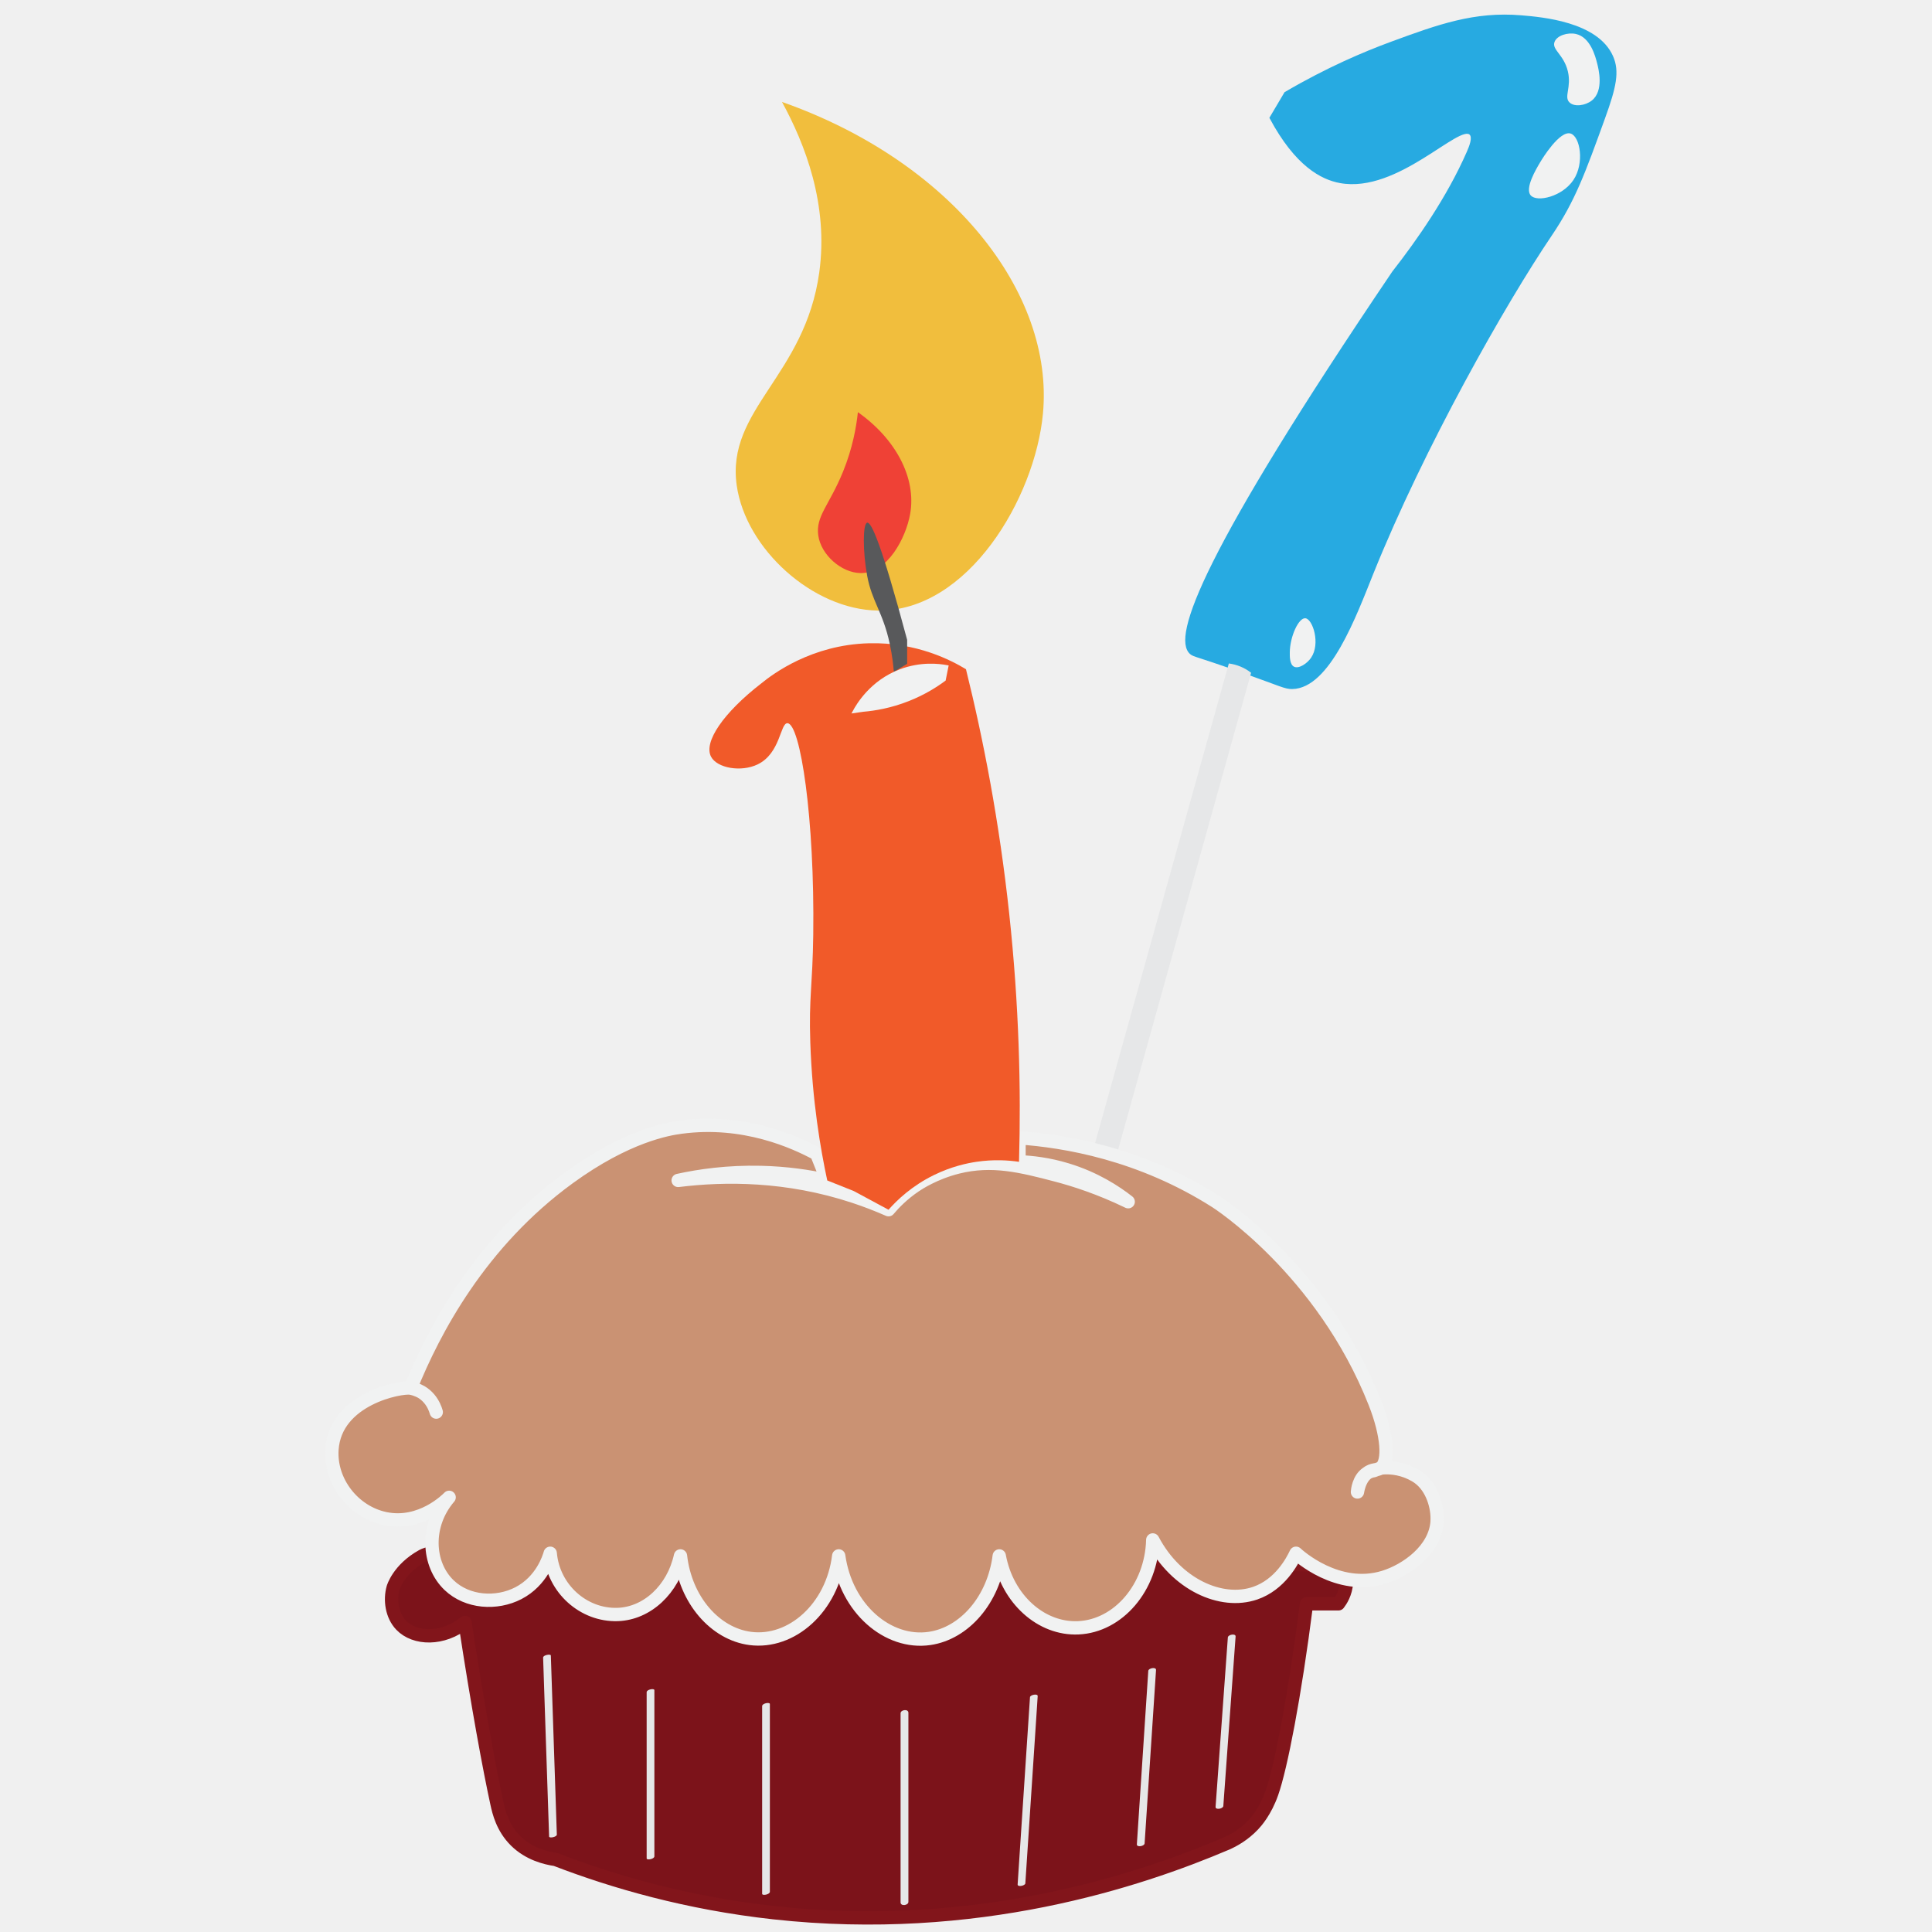
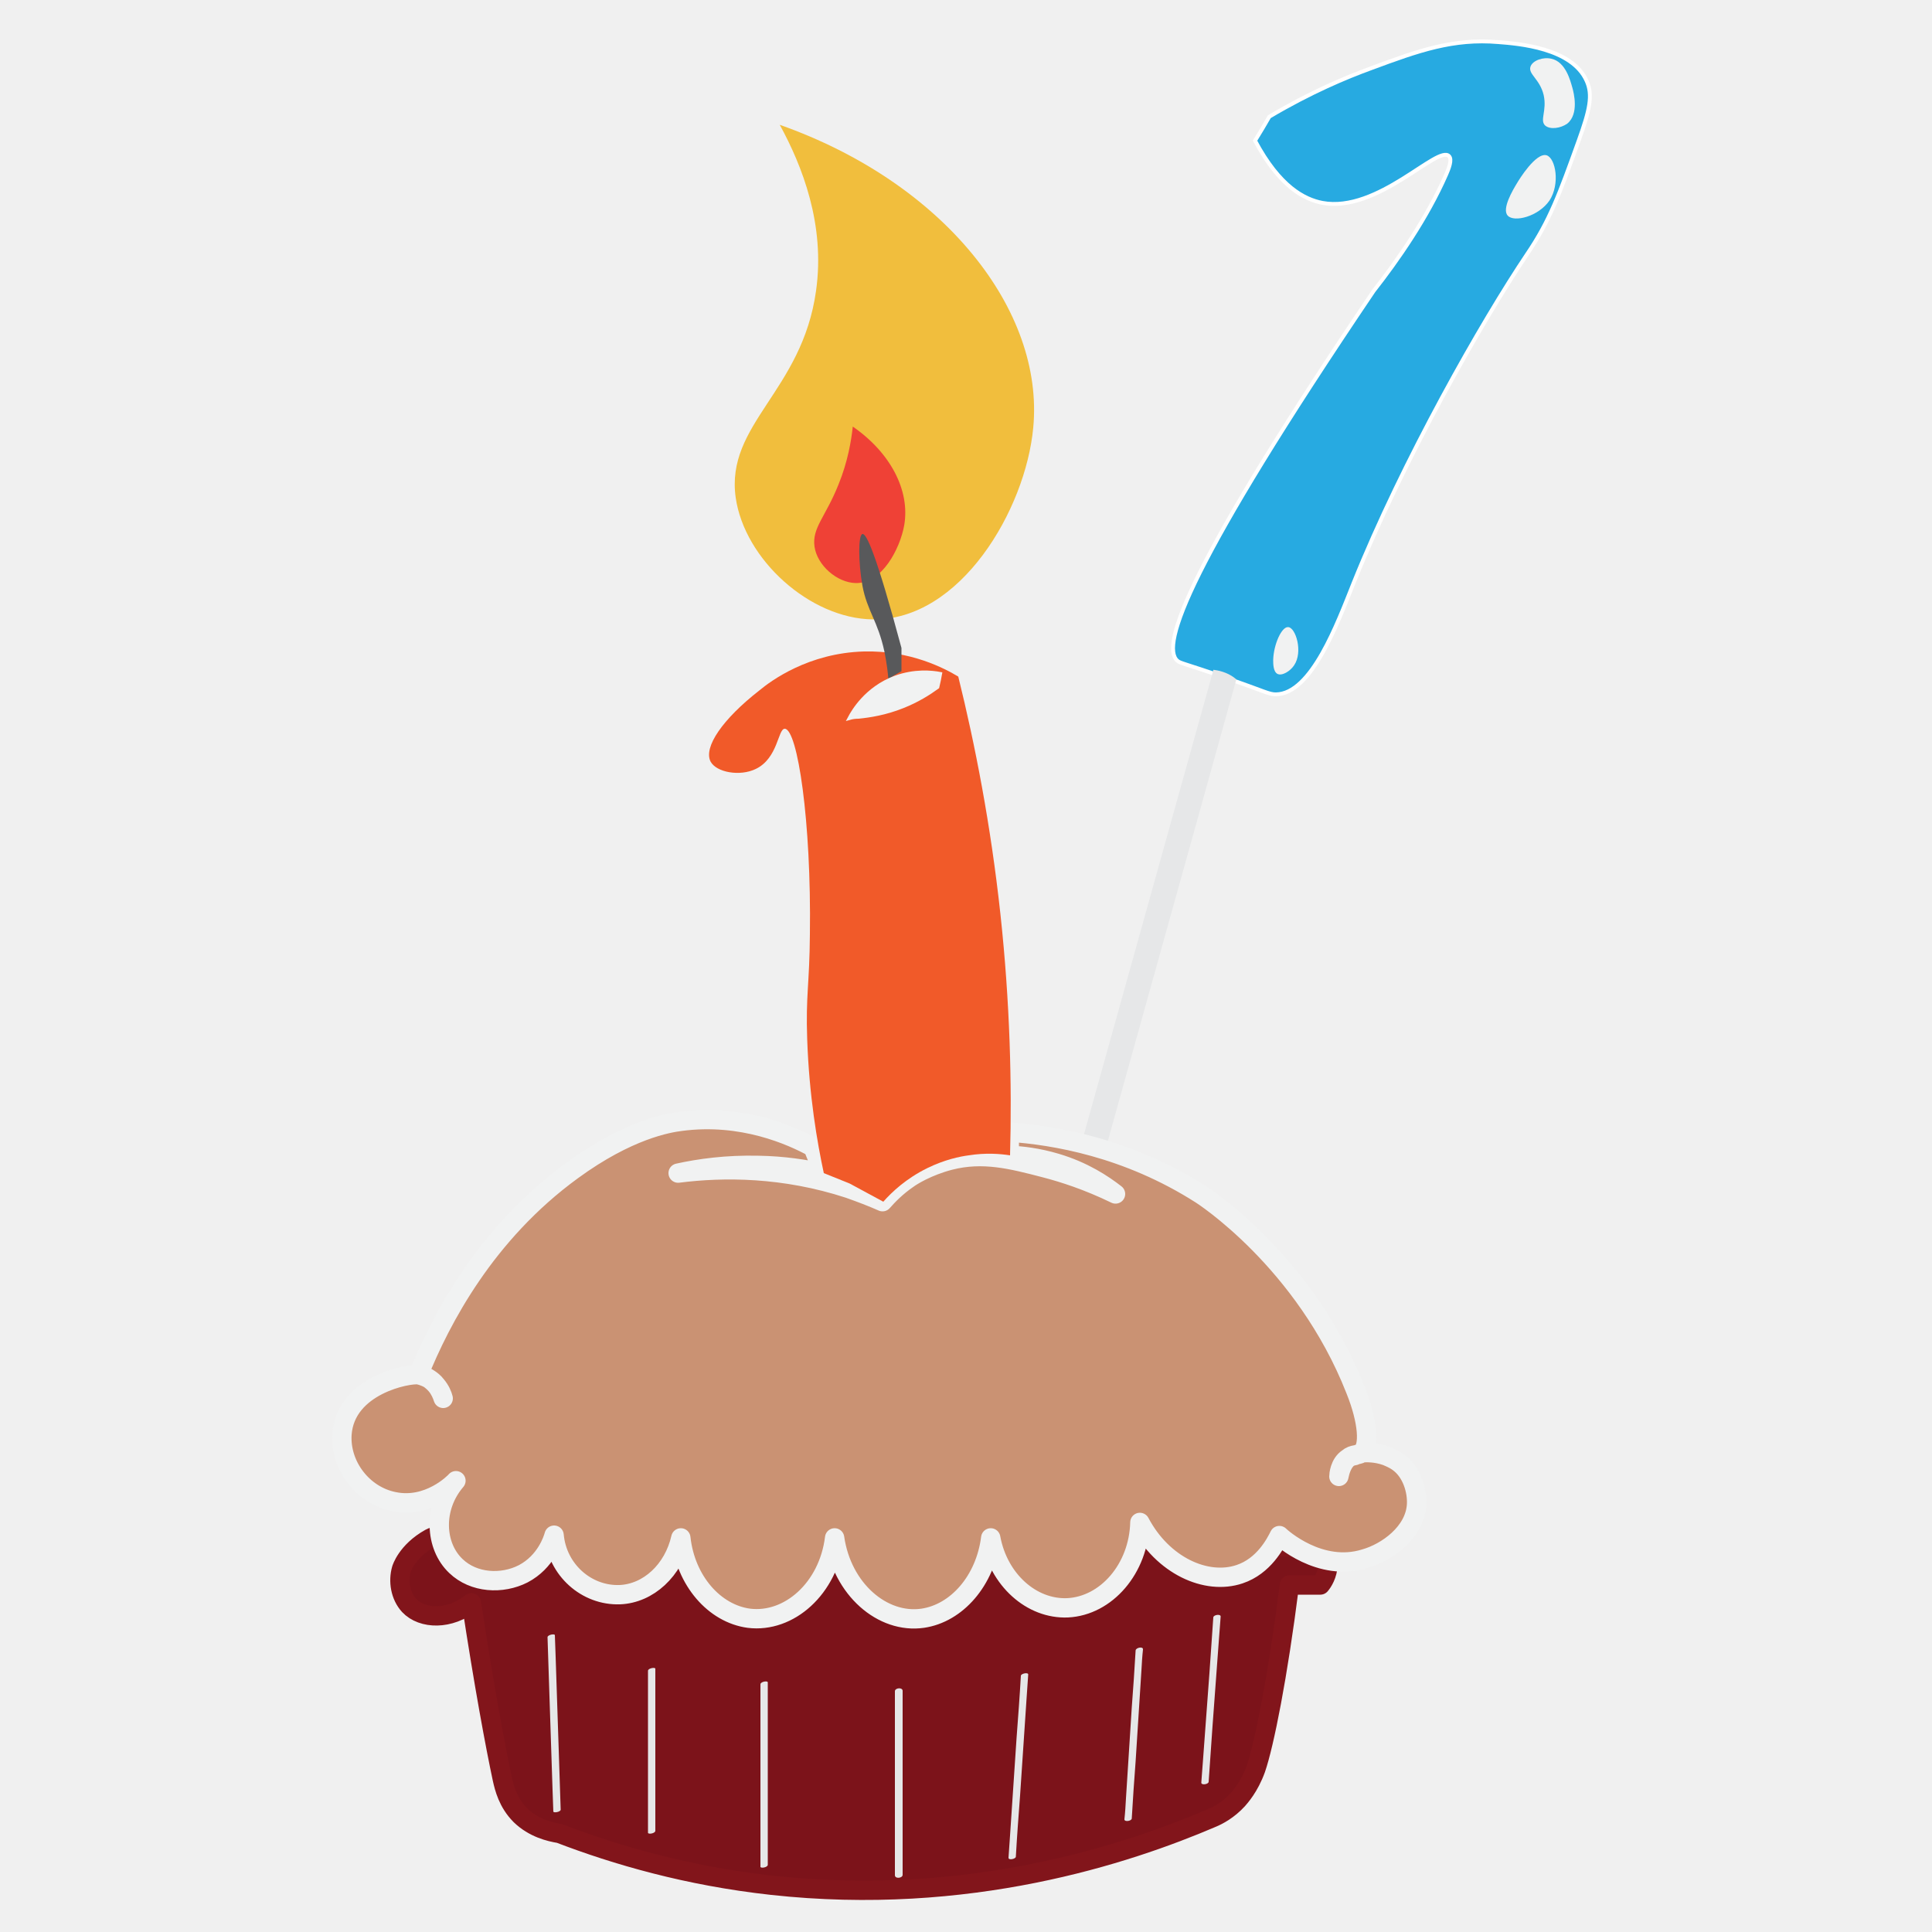
- <svg xmlns="http://www.w3.org/2000/svg" id="Layer_1" viewBox="0 0 725.5 725.5">
-   <path d="M500.5,588.09c-5.43-.24-12.69-.56-21.42-.94-1.98,3.42-4.52,6.22-7.53,8.07-9.51,5.86-23.64,2.36-32.8-9.73-2.37-.09-4.78-.19-7.22-.28-3.86,13.02-14.32,22.46-26.38,23.01-13.35.61-25.64-9.82-29.28-25.03-.24,0-.48-.02-.72-.02-2.64,15.49-13.32,27.24-25.92,29.05-15.53,2.23-31.21-11.03-34.04-30.82-.02,0-.04,0-.05,0-2.47,19.48-17.76,32.83-33.17,30.82-13.23-1.72-24.39-14.48-26.21-31-2.82,12.64-12.54,21.62-23.59,22-11.88.41-22.66-9.21-25.32-22.95,0,0-.01,0-.02,0-2.26,14.66-15.18,22.84-25.33,18.95-6.24-2.39-10.98-9.17-12.27-17.2-5.31.59-8.96,1.33-10.61,2.24-9.04,5.01-11,12-11,12-1.28,4.56-.49,10.35,3,14,5.12,5.36,15.66,5.71,24-1,4.78,31.42,9.27,55.51,12,68,.7,3.22,2.08,9.13,7,14,5.01,4.96,11.31,6.46,15,7,21.75,8.37,49.41,16.41,82,20,75.92,8.36,137.12-12.01,170-26,2.49-1.1,6.4-3.19,10-7,.93-.98,4.52-4.92,7-12,3.35-9.56,8.5-35.73,13-71h12c.84-1.09,2.78-3.92,3-8,.07-1.24-.05-2.36-.23-3.33-1.64-.95-3.28-1.9-4.92-2.85Z" fill="#7c131a" stroke="#82151b" stroke-linejoin="round" stroke-width="5" />
-   <path d="M203.95,622.46c.25,7.6.51,15.2.76,22.8.4,12.02.81,24.04,1.21,36.06.09,2.78.19,5.57.28,8.35.02.7,2.93.19,2.9-.78-.25-7.6-.51-15.2-.76-22.8-.4-12.02-.81-24.04-1.21-36.06-.09-2.78-.19-5.57-.28-8.35-.02-.7-2.93-.19-2.9.78h0Z" fill="#e6e7e8" stroke-width="0" />
-   <path d="M242.83,635.45v21.14c0,11.18,0,22.37,0,33.55v7.73c0,.77,2.9.26,2.9-.78v-21.14c0-11.18,0-22.37,0-33.55v-7.73c0-.77-2.9-.26-2.9.78h0Z" fill="#e6e7e8" stroke-width="0" />
-   <path d="M286.2,640.67v23.81c0,12.65,0,25.31,0,37.96v8.72c0,.8,2.9.28,2.9-.78v-23.81c0-12.65,0-25.31,0-37.96v-8.72c0-.8-2.9-.28-2.9.78h0Z" fill="#e6e7e8" stroke-width="0" />
-   <path d="M338.18,643.38c0,7.98,0,15.96,0,23.94,0,12.77,0,25.53,0,38.3,0,2.92,0,5.84,0,8.76,0,1.56,2.94,1.16,2.94-.2,0-7.98,0-15.96,0-23.94,0-12.77,0-25.53,0-38.3,0-2.92,0-5.84,0-8.76,0-1.56-2.94-1.16-2.94.2h0Z" fill="#e6e7e8" stroke-width="0" />
-   <path d="M386.78,637.33c-.52,7.92-1.04,15.83-1.57,23.75-.83,12.62-1.66,25.24-2.5,37.86-.19,2.9-.38,5.8-.57,8.7-.07,1.08,2.83.49,2.89-.4.52-7.92,1.04-15.83,1.57-23.75.83-12.62,1.66-25.24,2.5-37.86.19-2.9.38-5.8.57-8.7.07-1.08-2.83-.49-2.89.4h0Z" fill="#e6e7e8" stroke-width="0" />
-   <path d="M431.2,627.44c-.48,7.34-.97,14.68-1.45,22.02-.77,11.69-1.54,23.39-2.31,35.08-.18,2.68-.35,5.35-.53,8.03-.08,1.25,2.84.72,2.91-.33.48-7.34.97-14.68,1.45-22.02.77-11.69,1.54-23.39,2.31-35.08.18-2.68.35-5.35.53-8.03.08-1.25-2.84-.72-2.91.33h0Z" fill="#e6e7e8" stroke-width="0" />
-   <path d="M461.08,614.87c-.52,7.17-1.04,14.35-1.56,21.52l-2.48,34.28c-.19,2.61-.38,5.23-.57,7.84-.09,1.26,2.83.73,2.91-.33.52-7.17,1.04-14.35,1.56-21.52l2.48-34.28c.19-2.61.38-5.23.57-7.84.09-1.26-2.83-.73-2.91.33h0Z" fill="#e6e7e8" stroke-width="0" />
-   <path d="M447.25,245.25c1.16,1,2.37.83,19.1,6.78,14.86,5.29,16.26,6.26,18.9,6.22,13.76-.2,23.67-27.27,30-43,19.14-47.57,49.78-101.55,67-127,8.78-12.97,12.52-23.32,20-44,4.19-11.57,5.48-17.42,3-23-5.61-12.62-26.27-14.35-34-15-17.48-1.47-30.93,3.33-49,10-9.8,3.62-23.68,9.45-39.52,18.74-1.83,3.09-3.65,6.17-5.48,9.26,9.57,17.84,19.16,22.74,26,24,21.47,3.97,44.64-22.47,49-18,1.38,1.41-.09,4.92-1,7-7.46,17.05-18.88,33.34-28,45-71.41,105.61-82.74,137.18-76,143Z" fill="#27aae1" stroke="#27aae1" stroke-miterlimit="10" />
-   <path d="M574.82,73.38c-2.33-2.61,2.01-9.89,3.59-12.53.63-1.06,7.29-12.06,11.44-10.69,3.48,1.15,5.27,11.03.99,17.44-4.17,6.24-13.63,8.46-16.02,5.78Z" fill="#f1f2f2" stroke-width="0" />
-   <path d="M492.32,247.02c-1.53,2.19-4.61,4.24-6.4,3.33-1.64-.84-1.6-3.87-1.58-5.43.08-5.94,3.34-13.04,5.87-12.75,2.77.32,5.74,9.62,2.1,14.85Z" fill="#f1f2f2" stroke-width="0" />
-   <path d="M589.41,38.5c-2.28-2.11.81-5.64-.66-11.75-1.5-6.28-6.09-8.07-5-11,.9-2.43,4.95-3.66,8-3,5.5,1.2,7.36,8.5,8,11,.55,2.16,2.63,10.34-2,14-2.38,1.88-6.45,2.51-8.34.75Z" fill="#f1f2f2" stroke-width="0" />
-   <path d="M416.19,443.08l-7.7-2.17c17.77-63.74,35.54-127.47,53.32-191.21,1.04.16,2.37.47,3.85,1.08,1.53.64,2.72,1.4,3.58,2.05-17.68,63.41-35.36,126.83-53.05,190.24Z" fill="#e6e7e8" stroke="#e6e7e8" stroke-miterlimit="10" />
-   <path d="M539.65,571.28c.33-5.34-1.81-12.59-6.85-16.32-1.93-1.43-4.23-2.3-4.8-2.51-4.23-1.55-7.9-1.35-9.52-1.18-.87.33-1.75.67-2.62,1-.73.1-1.67.35-2.62,1-3.06,2.09-3.45,6.39-3.49,7,.4-2.27,1.29-5.22,3.49-7,2.15-1.73,3.95-1.06,5.24-2,3.24-2.38,2.63-12.29-2.18-24.5-19.75-50.1-59.64-75.5-59.64-75.5-28.52-18.16-56.85-22.78-74-24v9c4.83.17,11.05.88,18,3,10.53,3.2,18.23,8.26,23,12-10.75-5.21-20.17-8.21-27-10-13.17-3.46-24.14-6.2-37-3-8.72,2.17-14.8,6.19-16,7-4.65,3.13-7.91,6.51-10,9-4.06-1.79-8.39-3.48-13-5-25.13-8.28-48.45-8.17-66-6,8.12-1.78,18.68-3.28,31-3,9.67.22,18.11,1.49,25,3-1.33-3.33-2.67-6.67-4-10-8.26-4.45-27.3-13.19-51-10-4.77.64-20.25,3.18-42,19-33.41,24.3-50.78,57.5-59.45,79,.95.16,2.47.52,4.09,1.5.96.58,1.97,1.39,2.9,2.5,1.54,1.84,2.27,3.79,2.62,5-.35-1.21-1.08-3.16-2.62-5-.93-1.11-1.94-1.92-2.9-2.5,0,0-1.8-1.09-4.09-1.5-3.66-.66-28.25,3.93-29.55,23-.82,12.05,8.08,23.52,20,26,13.41,2.79,23.37-7.34,24-8-8.95,10.42-8.23,25.15,0,33,6.86,6.54,17.82,7.23,26,3,8.8-4.56,11.48-13.32,11.96-15,1.15,13.36,12.57,23.44,25.33,23,11.04-.38,20.77-9.36,23.59-22,1.82,16.52,12.98,29.28,26.21,31,15.45,2.01,30.8-11.42,33.2-31,2.77,19.89,18.49,33.24,34.07,31,13.12-1.89,24.17-14.55,26.21-31,3.01,16.27,15.78,27.63,29.7,27,14.97-.68,27.48-15.07,27.95-33,8.84,16.75,25.7,24.36,38.44,20,9.33-3.2,13.92-11.96,15.35-15,.79.75,15.66,14.34,33,9,8.45-2.6,19.34-10.27,20-21Z" fill="#ca9273" stroke="#f1f2f2" stroke-linejoin="round" stroke-width="5" />
-   <path d="M382.65,436.28c-3.86-.57-9.43-.98-16,0-3.36.5-9.3,1.71-16,5-8.2,4.03-13.73,9.3-17,13-4.33-2.33-8.67-4.67-13-7-3.33-1.33-6.67-2.67-10-4-2.54-11.85-5.63-29.8-6.37-51.86-.57-16.94.86-21.26,1.11-40.43.57-43.68-4.84-79.28-9.69-79.41-2.75-.07-2.58,11.32-11.21,15.47-6.19,2.98-15.22,1.41-17.48-2.9-2.88-5.48,4.62-16.48,18.81-27.48,4.51-3.68,19.02-14.54,40.47-15.11,18.02-.48,31.21,6.56,36.45,9.75,6.58,26.53,12.52,57.3,16.23,91.71,3.72,34.49,4.47,65.89,3.69,93.26Z" fill="#f15a29" stroke-width="0" />
-   <path d="M391.65,155.28c-2.97,31.86-28.26,74.46-62,74-24.39-.33-49.62-23.12-53-47-4.04-28.55,25.62-41.07,31-80,3.52-25.53-5.36-48.2-14-64,63.53,22.34,102.24,71.58,98,117Z" fill="#f1be3d" stroke-width="0" />
-   <path d="M341.78,193c-1.58,8.92-8.47,22.34-18.6,22.2-7.32-.1-14.89-6.93-15.9-14.1-1.04-7.32,4.13-11.3,9.3-24,3.61-8.87,4.99-16.81,5.57-22.32,14.16,9.96,22.04,24.65,19.63,38.22Z" fill="#ef4136" stroke-width="0" />
-   <path d="M325.65,196.28c-1.69.33-1.69,10.84,0,20,1.78,9.63,5.9,13.51,8.47,25.5.95,4.46,1.35,8.17,1.53,10.5,1.67-1,3.33-2,5-3v-9c-9.79-36.62-13.49-44.29-15-44Z" fill="#58595b" stroke-width="0" />
-   <path d="M320.65,267.28c1.33-2.48,6.47-11.36,17.5-15.5,7.64-2.87,14.38-2.08,17.5-1.5-.33,1.67-.67,3.33-1,5-3.22,2.38-7.72,5.21-13.5,7.5-6.68,2.65-12.67,3.63-17,4-1.17.17-2.33.33-3.5.5Z" fill="#f1f2f2" stroke="#f1f2f2" stroke-miterlimit="10" />
-   <rect width="725.5" height="725.5" fill="none" stroke-width="0" />
+ <svg xmlns="http://www.w3.org/2000/svg" id="Layer_1" viewBox="0 0 500 500">
+   <path d="M340.4,400.7c-3.6-.2-8.5-.4-14.4-.6-1.3,2.3-3,4.2-5,5.4-6.4,3.9-15.8,1.6-22-6.5-1.6-.1-3.2-.1-4.8-.2-2.6,8.7-9.6,15-17.7,15.4-8.9.4-17.2-6.6-19.6-16.8h-.5c-1.8,10.4-8.9,18.3-17.4,19.5-10.4,1.5-20.9-7.4-22.8-20.6h0c-1.7,13.1-11.9,22-22.2,20.6-8.9-1.2-16.3-9.7-17.6-20.8-1.9,8.5-8.4,14.5-15.8,14.7-8,.3-15.2-6.2-17-15.4h0c-1.5,9.8-10.2,15.3-17,12.7-4.2-1.6-7.4-6.1-8.2-11.5-3.6.4-6,.9-7.1,1.5-6.1,3.4-7.4,8-7.4,8-.9,3.1-.3,6.9,2,9.4,3.4,3.6,10.5,3.8,16.1-.7,3.2,21.1,6.2,37.2,8,45.6.5,2.2,1.4,6.1,4.7,9.4,3.4,3.3,7.6,4.3,10.1,4.7,14.6,5.6,33.1,11,54.9,13.4,50.9,5.6,91.9-8,113.9-17.4,1.7-.7,4.3-2.1,6.7-4.7.6-.7,3-3.3,4.7-8,2.2-6.4,5.7-23.9,8.7-47.6h8c.6-.7,1.9-2.6,2-5.4,0-.8,0-1.6-.2-2.2-1-.6-2.1-1.3-3.1-1.9h0Z" fill="#7c131a" stroke="#82151b" stroke-linejoin="round" stroke-width="5" />
+   <path d="M141.7,423.7c.2,5.1.3,10.2.5,15.3.3,8.1.5,16.1.8,24.2.1,1.9.1,3.7.2,5.6,0,.5,2,.1,1.9-.5-.2-5.1-.3-10.2-.5-15.3-.3-8.1-.5-16.1-.8-24.2-.1-1.9-.1-3.7-.2-5.6,0-.5-1.9-.1-1.9.5h0Z" fill="#e6e7e8" stroke-width="0" />
+   <path d="M167.7,432.4v41.9c0,.5,1.9.2,1.9-.5v-41.9c.1-.5-1.9-.2-1.9.5h0Z" fill="#e6e7e8" stroke-width="0" />
+   <path d="M196.8,435.9v47.2c0,.5,1.9.2,1.9-.5v-47.2c0-.5-1.9-.2-1.9.5h0Z" fill="#e6e7e8" stroke-width="0" />
+   <path d="M231.6,437.7v47.6c0,1,2,.8,2-.1v-47.6c0-1-2-.8-2,.1h0Z" fill="#e6e7e8" stroke-width="0" />
+   <path d="M264.2,433.7c-.3,5.3-.7,10.6-1.1,15.9-.6,8.5-1.1,16.9-1.7,25.4-.1,1.9-.3,3.9-.4,5.8,0,.7,1.9.3,1.9-.3.3-5.3.7-10.6,1.1-15.9.6-8.5,1.1-16.9,1.7-25.4.1-1.9.3-3.9.4-5.8.1-.7-1.9-.3-1.9.3h0Z" fill="#e6e7e8" stroke-width="0" />
+   <path d="M293.9,427.1c-.3,4.9-.6,9.8-1,14.8-.5,7.8-1,15.7-1.5,23.5-.1,1.8-.2,3.6-.4,5.4-.1.8,1.9.5,1.9-.2.3-4.9.6-9.8,1-14.8.5-7.8,1-15.7,1.5-23.5.1-1.8.2-3.6.4-5.4.1-.9-1.8-.5-1.9.2h0Z" fill="#e6e7e8" stroke-width="0" />
+   <path d="M314,418.6c-.3,4.8-.7,9.6-1,14.4l-1.7,23c-.1,1.7-.3,3.5-.4,5.3-.1.8,1.9.5,1.9-.2.3-4.8.7-9.6,1-14.4l1.7-23c.1-1.7.3-3.5.4-5.3.1-.8-1.9-.5-1.9.2h0Z" fill="#e6e7e8" stroke-width="0" />
+   <path d="M304.7,171c.8.7,1.6.6,12.8,4.5,10,3.5,10.9,4.2,12.7,4.2,9.2-.1,15.9-18.3,20.1-28.8,12.8-31.9,33.4-68,44.9-85.1,5.9-8.7,8.4-15.6,13.4-29.5,2.8-7.8,3.7-11.7,2-15.4-3.8-8.5-17.6-9.6-22.8-10-11.7-1-20.7,2.2-32.8,6.7-6.6,2.4-15.9,6.3-26.5,12.6-1.2,2.1-2.4,4.1-3.7,6.2,6.4,12,12.8,15.2,17.4,16.1,14.4,2.7,29.9-15.1,32.8-12.1.9.9-.1,3.3-.7,4.7-5,11.4-12.6,22.3-18.8,30.2-47.7,70.6-55.3,91.8-50.8,95.7Z" fill="#27aae1" stroke="#fff" stroke-miterlimit="10" />
+   <path d="M390.2,55.8c-1.6-1.7,1.3-6.6,2.4-8.4.4-.7,4.9-8.1,7.7-7.2,2.3.8,3.5,7.4.7,11.7-2.9,4.2-9.2,5.7-10.8,3.9Z" fill="#f1f2f2" stroke-width="0" />
+   <path d="M334.9,172.2c-1,1.5-3.1,2.8-4.3,2.2-1.1-.6-1.1-2.6-1.1-3.6.1-4,2.2-8.7,3.9-8.5,1.9.1,3.9,6.4,1.5,9.9h0Z" fill="#f1f2f2" stroke-width="0" />
+   <path d="M399.9,32.5c-1.5-1.4.5-3.8-.4-7.9-1-4.2-4.1-5.4-3.4-7.4.6-1.6,3.3-2.5,5.4-2,3.7.8,4.9,5.7,5.4,7.4.4,1.4,1.8,6.9-1.3,9.4-1.7,1.2-4.4,1.6-5.7.5Z" fill="#f1f2f2" stroke-width="0" />
+   <path d="M283.9,303.5l-5.2-1.5c11.9-42.7,23.8-85.4,35.7-128.1.7.1,1.6.3,2.6.7,1,.4,1.8.9,2.4,1.4-11.8,42.6-23.7,85-35.5,127.5h0Z" fill="#e6e7e8" stroke="#e6e7e8" stroke-miterlimit="10" />
+   <path d="M366.6,389.4c.2-3.6-1.2-8.4-4.6-10.9-1.3-1-2.8-1.5-3.2-1.7-2.8-1-5.3-.9-6.4-.8-.6.2-1.2.4-1.8.7-.5.1-1.1.2-1.8.7-2.1,1.4-2.3,4.3-2.3,4.7.3-1.5.9-3.5,2.3-4.7s2.6-.7,3.5-1.3c2.2-1.6,1.8-8.2-1.5-16.4-13.2-33.6-40-50.6-40-50.6-19.1-12.2-38.1-15.3-49.6-16.1v6c3.2.1,7.4.6,12.1,2,7.1,2.1,12.2,5.5,15.4,8-7.2-3.5-13.5-5.5-18.1-6.7-8.8-2.3-16.2-4.2-24.8-2-5.8,1.5-9.9,4.1-10.7,4.7-3.1,2.1-5.3,4.4-6.7,6-2.7-1.2-5.6-2.3-8.7-3.4-16.8-5.5-32.5-5.5-44.2-4,5.4-1.2,12.5-2.2,20.8-2,6.5.1,12.1,1,16.8,2-.9-2.2-1.8-4.5-2.7-6.7-5.5-3-18.3-8.8-34.2-6.7-3.2.4-13.6,2.1-28.1,12.7-22.4,16.3-34,38.5-39.8,52.9.6.1,1.7.3,2.7,1,.6.4,1.3.9,1.9,1.7,1,1.2,1.5,2.5,1.8,3.4-.2-.8-.7-2.1-1.8-3.4-.6-.7-1.3-1.3-1.9-1.7,0,0-1.2-.7-2.7-1-2.5-.4-18.9,2.6-19.8,15.4-.5,8.1,5.4,15.8,13.4,17.4,9,1.9,15.7-4.9,16.1-5.4-6,7-5.5,16.9,0,22.1,4.6,4.4,11.9,4.8,17.4,2,5.9-3.1,7.7-8.9,8-10,.8,9,8.4,15.7,17,15.4,7.4-.3,13.9-6.3,15.8-14.7,1.2,11.1,8.7,19.6,17.6,20.8,10.4,1.3,20.6-7.7,22.2-20.8,1.9,13.3,12.4,22.3,22.8,20.8,8.8-1.3,16.2-9.7,17.6-20.8,2,10.9,10.6,18.5,19.9,18.1,10-.5,18.4-10.1,18.7-22.1,5.9,11.2,17.2,16.3,25.8,13.4,6.3-2.1,9.3-8,10.3-10,.5.5,10.5,9.6,22.1,6,5.7-1.6,13-6.8,13.4-14h0Z" fill="#ca9273" stroke="#f1f2f2" stroke-linejoin="round" stroke-width="5" />
+   <path d="M261.4,299c-2.6-.4-6.3-.7-10.7,0-2.3.3-6.2,1.1-10.7,3.3-5.5,2.7-9.2,6.2-11.4,8.7-2.9-1.6-5.8-3.1-8.7-4.7-2.2-.9-4.5-1.8-6.7-2.7-1.7-7.9-3.8-20-4.3-34.7-.4-11.3.6-14.2.7-27.1.4-29.3-3.2-53.1-6.5-53.2-1.8,0-1.7,7.6-7.5,10.4-4.1,2-10.2.9-11.7-1.9-1.9-3.7,3.1-11,12.6-18.4,3-2.5,12.7-9.7,27.1-10.1,12.1-.3,20.9,4.4,24.4,6.5,4.4,17.8,8.4,38.4,10.9,61.4,2.5,23.1,3,44.1,2.5,62.5h0Z" fill="#f15a29" stroke-width="0" />
+   <path d="M267.4,110.7c-2,21.3-18.9,49.9-41.5,49.6-16.3-.2-33.2-15.5-35.5-31.5-2.7-19.1,17.2-27.5,20.8-53.6,2.4-17.1-3.6-32.3-9.4-42.9,42.5,15,68.5,48,65.6,78.4Z" fill="#f1be3d" stroke-width="0" />
+   <path d="M234,136c-1.1,6-5.7,15-12.5,14.9-4.9-.1-10-4.6-10.7-9.4-.7-4.9,2.8-7.6,6.2-16.1,2.4-5.9,3.3-11.3,3.7-15,9.7,6.7,14.9,16.5,13.3,25.6Z" fill="#ef4136" stroke-width="0" />
+   <path d="M223.2,138.2c-1.1.2-1.1,7.3,0,13.4,1.2,6.5,4,9.1,5.7,17.1.6,3,.9,5.5,1,7,1.1-.7,2.2-1.3,3.4-2v-6c-6.6-24.6-9.1-29.7-10.1-29.5Z" fill="#58595b" stroke-width="0" />
+   <path d="M219.9,185.8c.9-1.7,4.3-7.6,11.7-10.4,5.1-1.9,9.6-1.4,11.7-1-.2,1.1-.4,2.2-.7,3.4-2.2,1.6-5.2,3.5-9,5-4.5,1.8-8.5,2.4-11.4,2.7-.8,0-1.6.1-2.3.3Z" fill="#f1f2f2" stroke="#f1f2f2" stroke-miterlimit="10" />
+   <rect width="500" height="500" fill="none" stroke-width="0" />
</svg>
